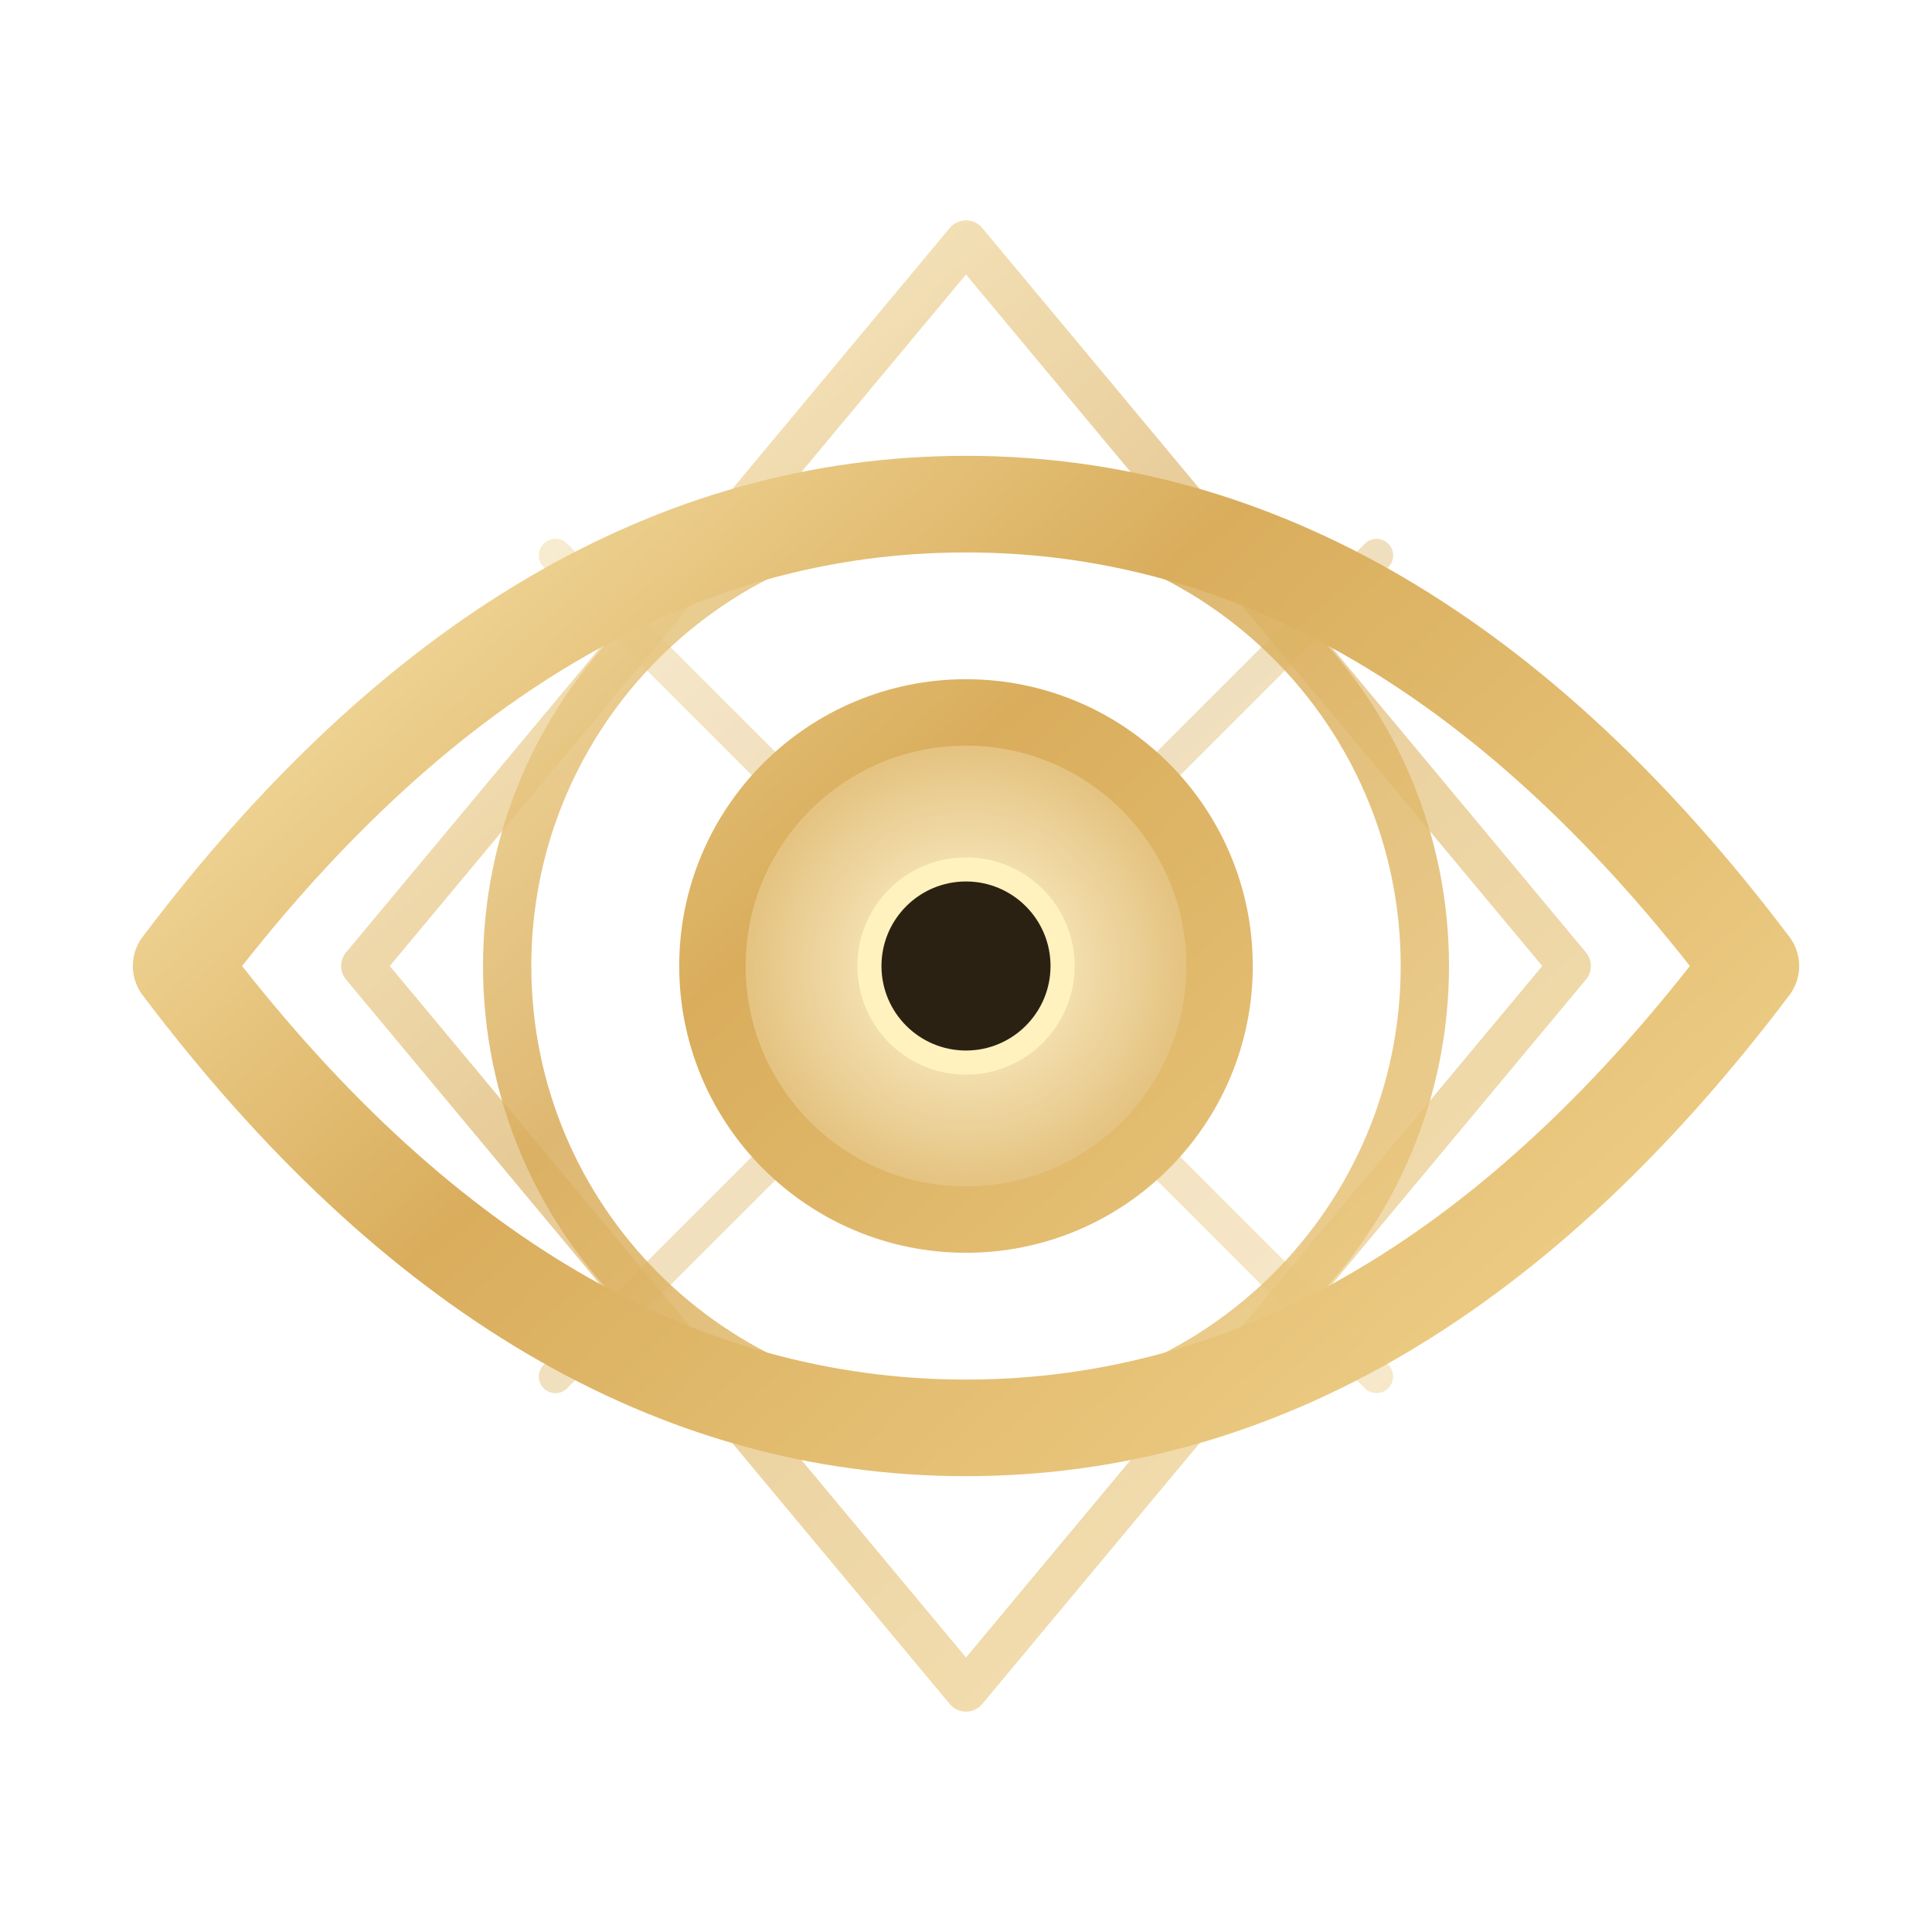
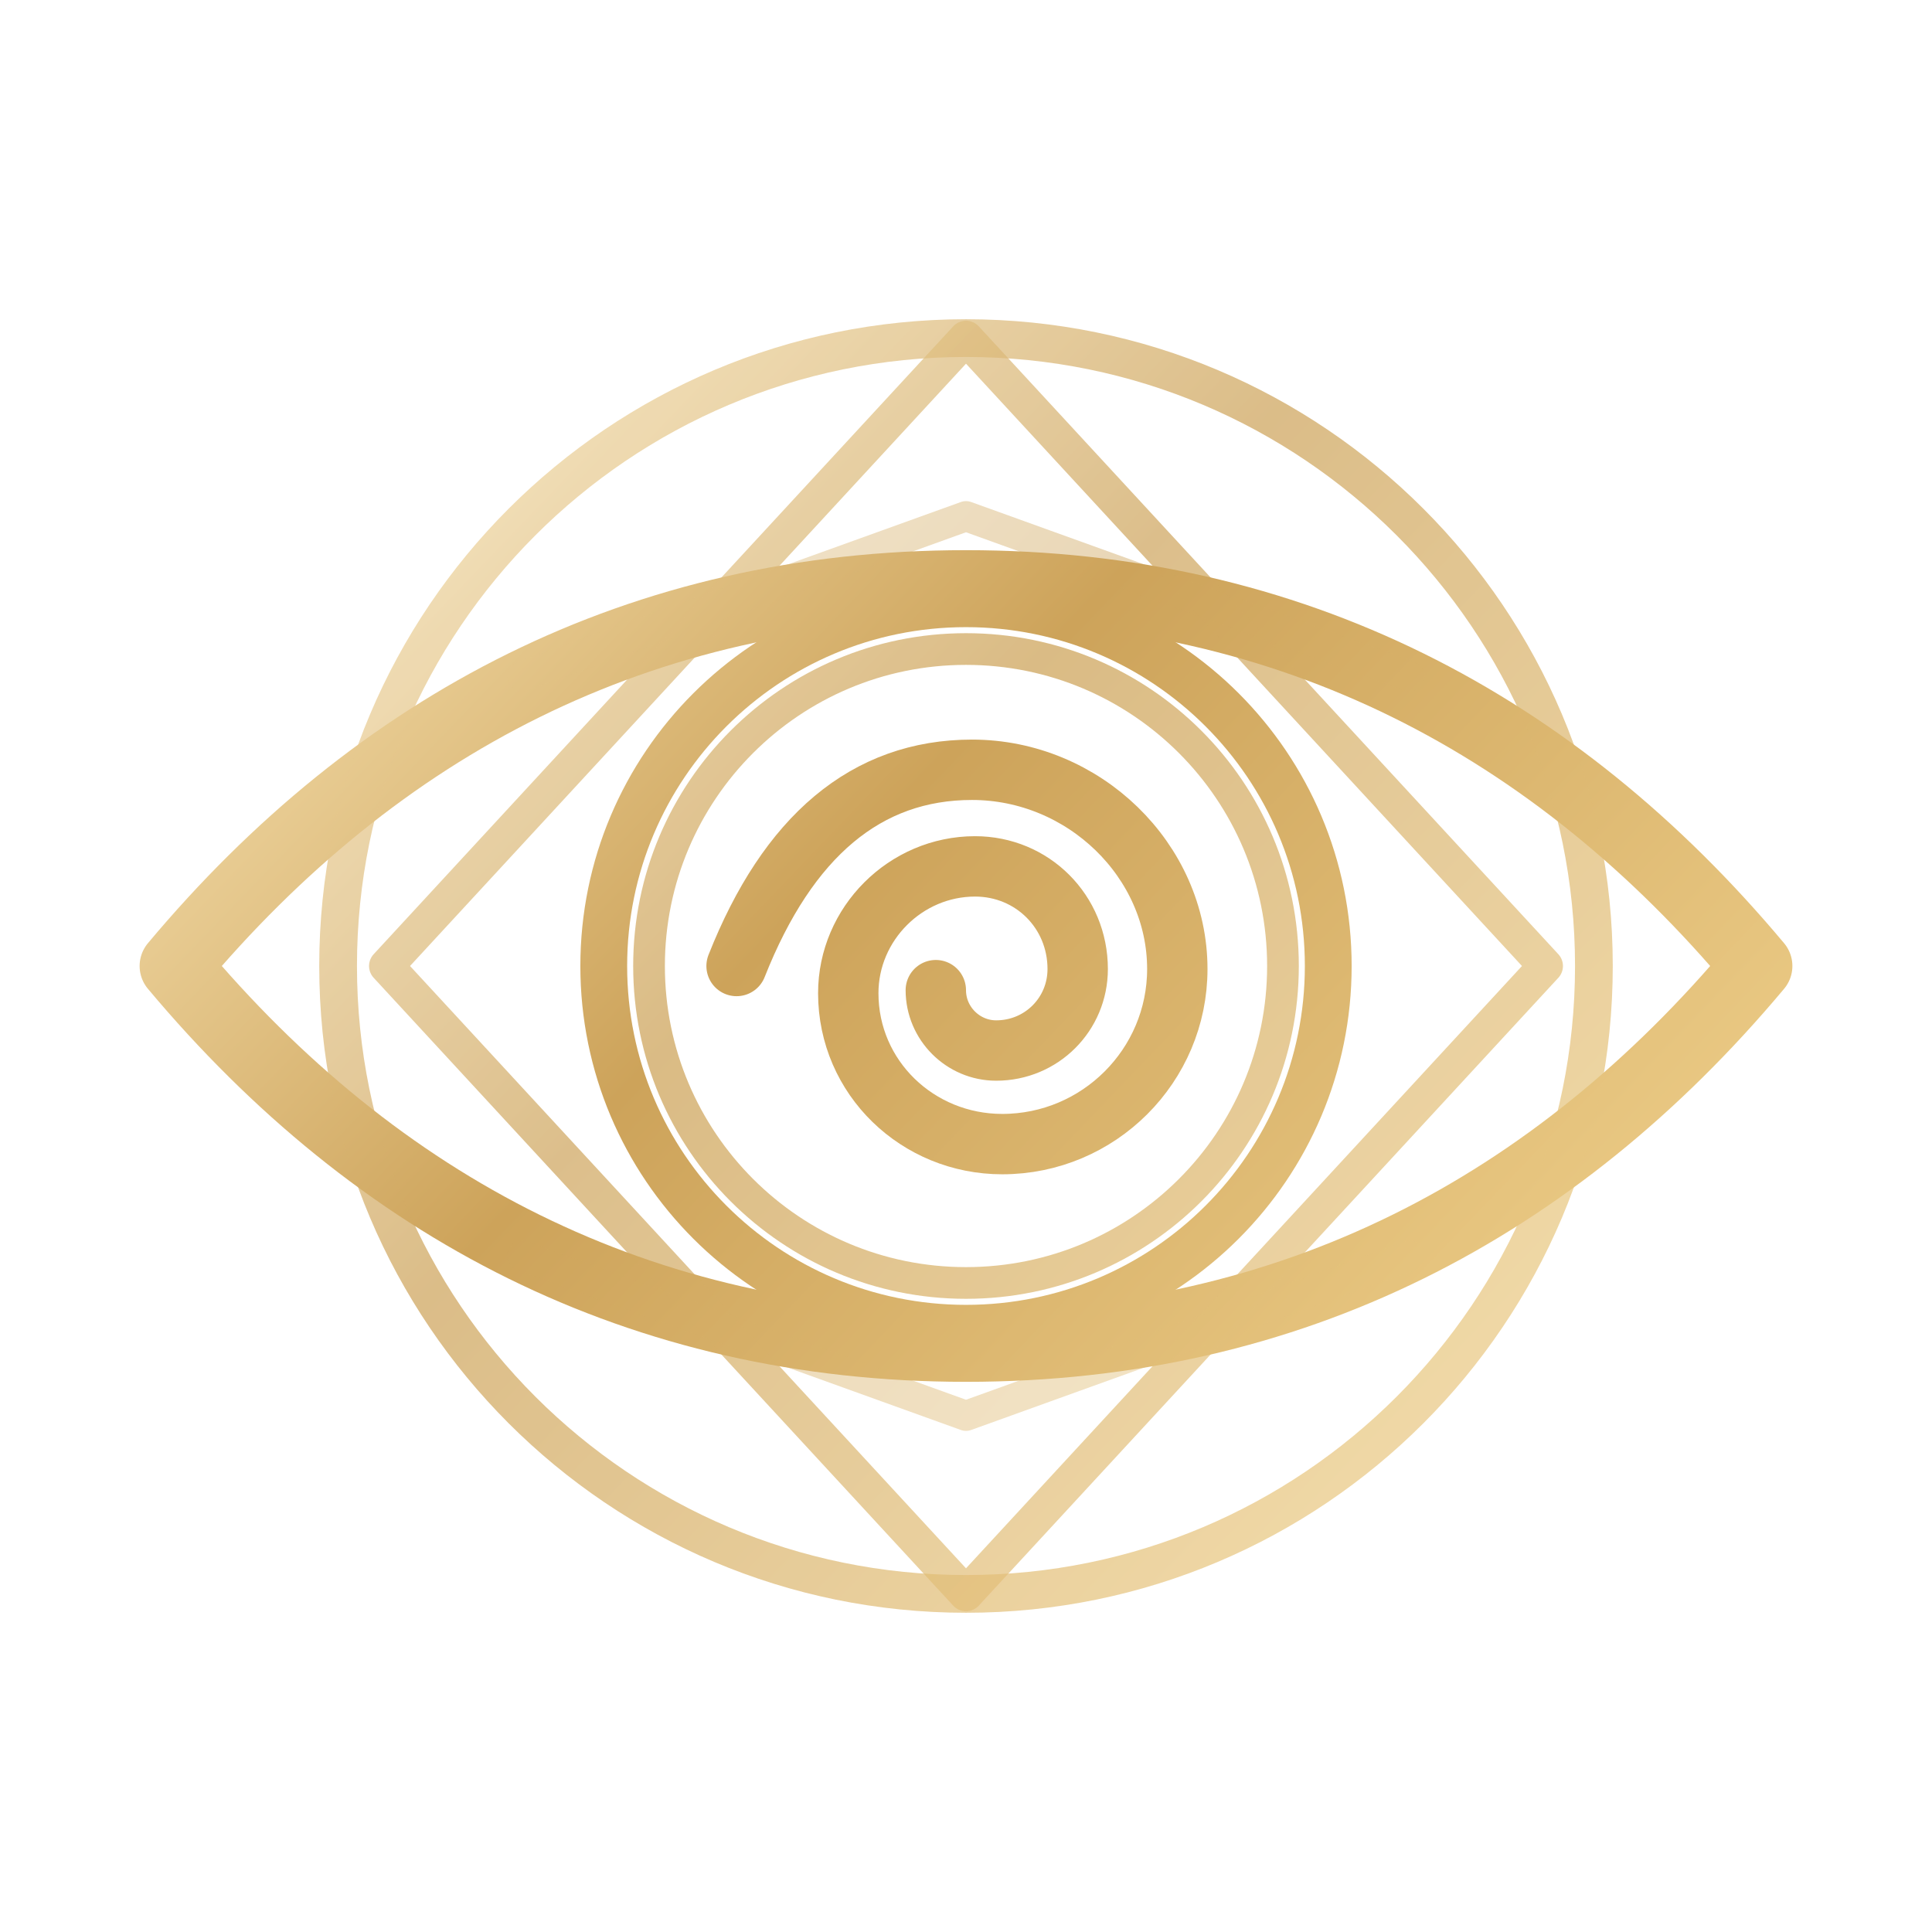
<svg xmlns="http://www.w3.org/2000/svg" viewBox="0 0 64 64" role="img" aria-label="Golden eye symbol">
  <defs>
-     <linearGradient id="gold" x1="10" y1="8" x2="54" y2="56" gradientUnits="userSpaceOnUse">
-       <stop offset="0" stop-color="#fff0bd" />
-       <stop offset="0.42" stop-color="#d9ad5c" />
-       <stop offset="1" stop-color="#f4d894" />
+     <linearGradient id="gold" x1="8" y1="9" x2="56" y2="55" gradientUnits="userSpaceOnUse">
+       <stop offset="0" stop-color="#ffeec2" />
+       <stop offset="0.42" stop-color="#cda35a" />
+       <stop offset="1" stop-color="#f6d995" />
    </linearGradient>
-     <radialGradient id="iris" cx="32" cy="32" r="16" gradientUnits="userSpaceOnUse">
-       <stop offset="0" stop-color="#fff7d7" />
-       <stop offset="0.55" stop-color="#dfb86f" />
-       <stop offset="1" stop-color="#9f7733" />
-     </radialGradient>
  </defs>
  <g fill="none" stroke="url(#gold)" stroke-linecap="round" stroke-linejoin="round">
-     <path d="M6 32c7.7-10.2 16.4-15.3 26-15.3S50.3 21.8 58 32C50.3 42.2 41.6 47.3 32 47.3S13.7 42.2 6 32Z" stroke-width="3.2" />
-     <path d="M32 8 52 32 32 56 12 32Z" stroke-width="1.4" opacity=".64" />
-     <path d="M18.4 18.4 45.6 45.6M45.6 18.4 18.4 45.6" stroke-width="1.1" opacity=".42" />
-     <circle cx="32" cy="32" r="15.2" stroke-width="1.6" opacity=".86" />
-     <circle cx="32" cy="32" r="8.4" fill="url(#iris)" stroke-width="2.2" />
-     <circle cx="32" cy="32" r="3.2" fill="#2b2113" stroke="#fff2bf" stroke-width=".8" />
+     <path d="M5.8 32c6.7-8 15.4-12.6 26.2-12.6S51.5 24 58.2 32C51.5 40 42.8 44.6 32 44.6S12.5 40 5.8 32Z" stroke-width="2.35" />
+     <circle cx="32" cy="32" r="20.8" stroke-width="1.25" opacity=".72" />
+     <path d="M12.8 32 32 11.2 51.2 32 32 52.8Z" stroke-width="1.15" opacity=".7" />
+     <path d="M17.3 22.4 32 17.1l14.7 5.3M17.3 41.6 32 46.9l14.7-5.3" stroke-width="1" opacity=".44" />
+     <circle cx="32" cy="32" r="12" stroke-width="1.55" />
+     <path d="M42.5 32c0 5.8-4.7 10.5-10.5 10.5S21.5 37.8 21.5 32 26.2 21.5 32 21.5 42.5 26.2 42.5 32Z" stroke-width="1.05" opacity=".74" />
+     <path d="M24.4 32c1.7-4.3 4.3-6.5 7.8-6.5 3.7 0 6.8 3 6.8 6.6 0 3.2-2.6 5.8-5.8 5.8-2.8 0-5.1-2.2-5.1-5 0-2.3 1.9-4.2 4.2-4.2 1.9 0 3.4 1.5 3.4 3.4 0 1.5-1.2 2.7-2.7 2.7-1.1 0-2-.9-2-2" stroke-width="2" />
  </g>
</svg>
